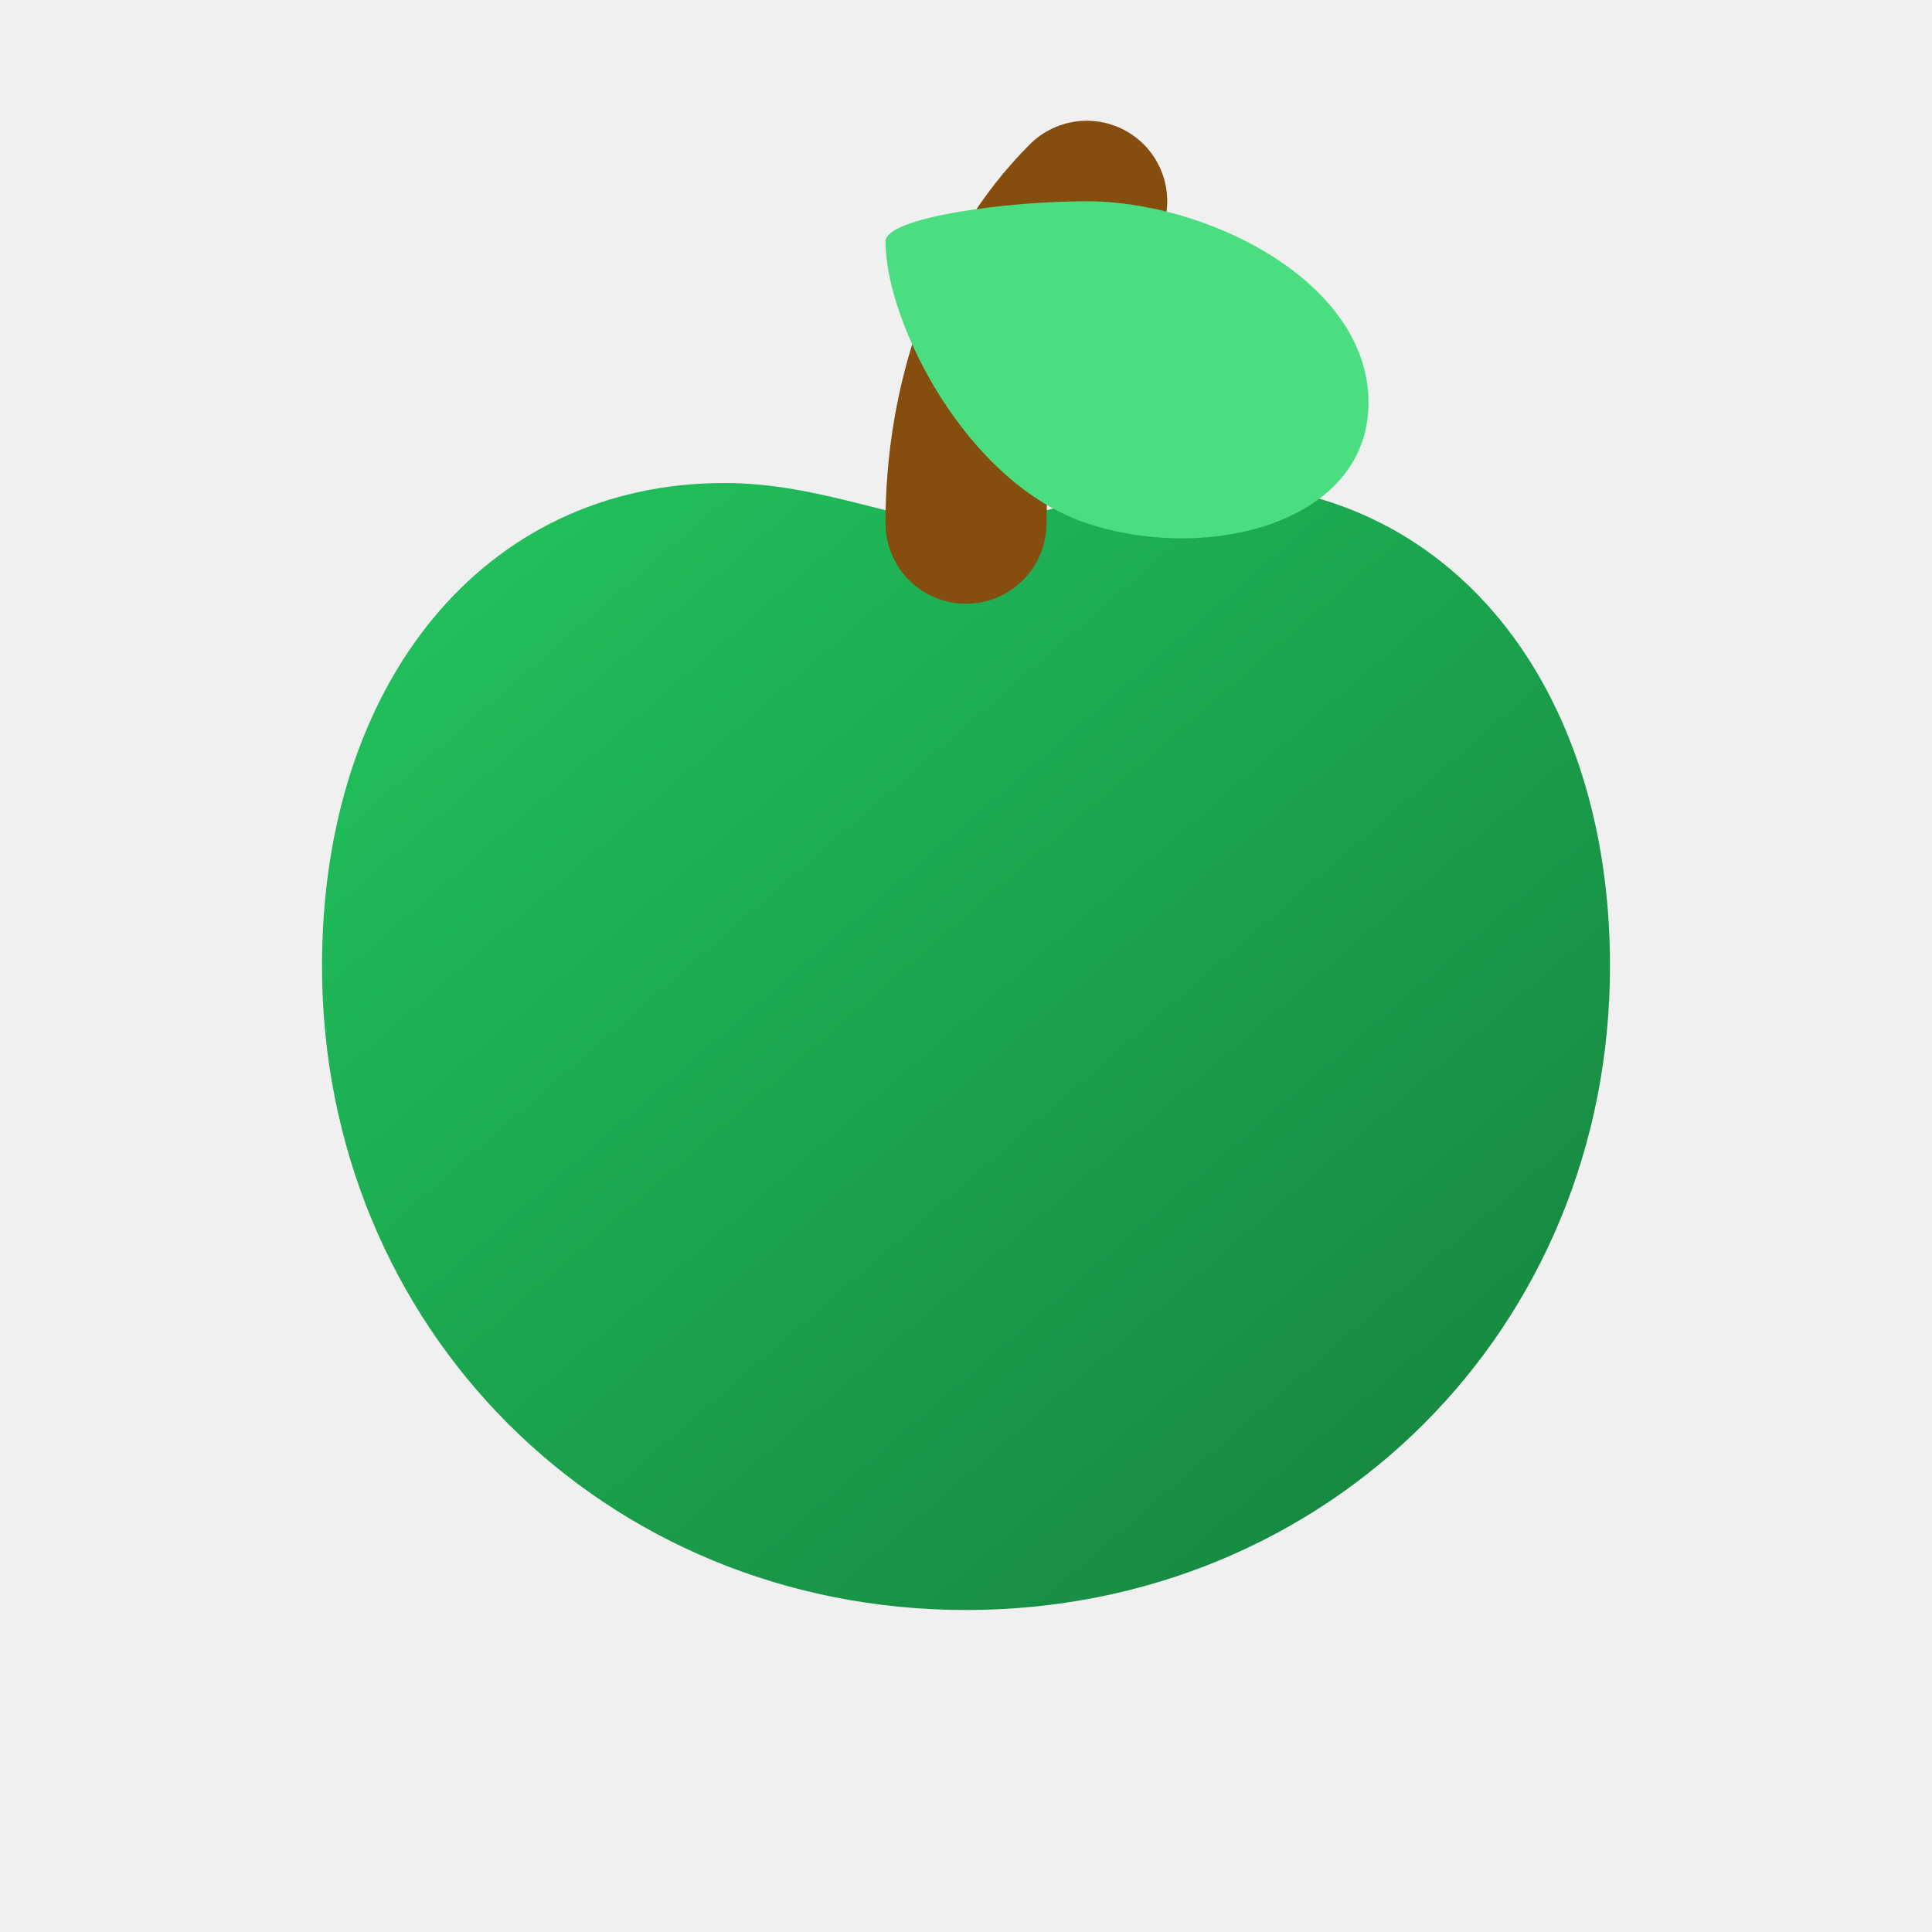
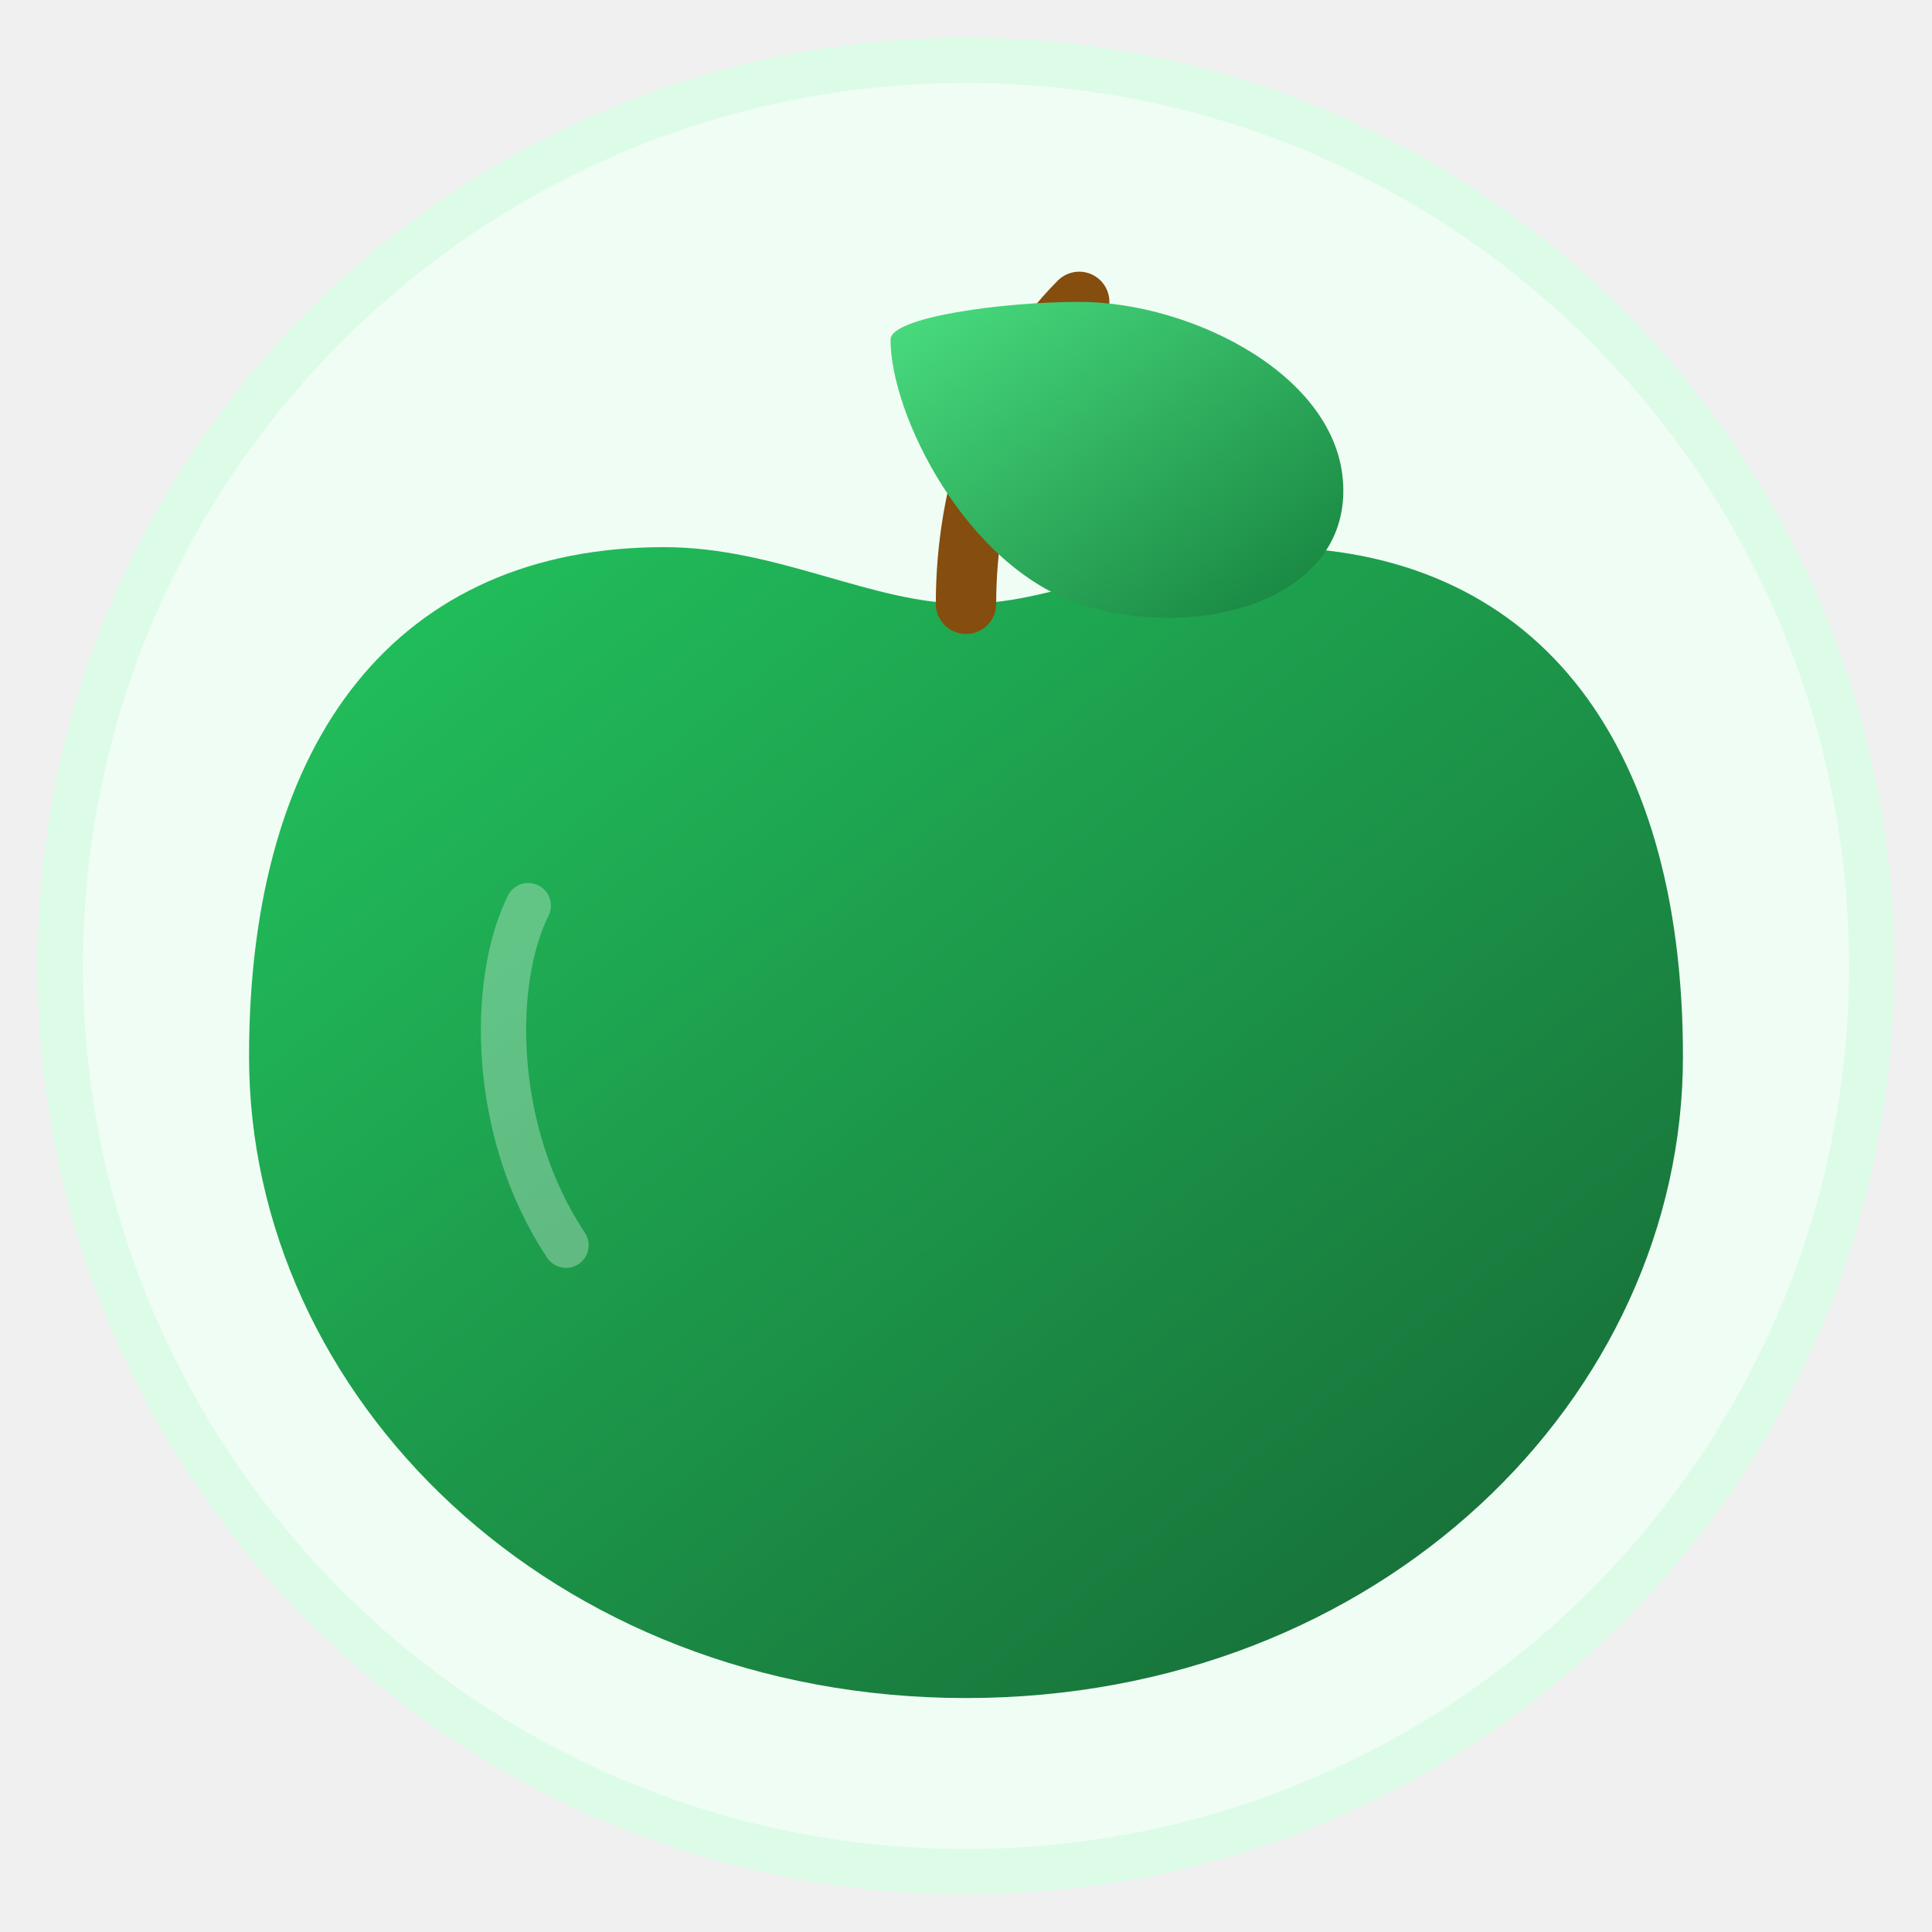
- <svg xmlns="http://www.w3.org/2000/svg" viewBox="0 0 24 24" width="32" height="32" fill="none">
+ <svg xmlns="http://www.w3.org/2000/svg" viewBox="0 0 512 512" width="64" height="64" fill="none">
  <defs>
-     <linearGradient id="greenGrad" x1="0%" y1="0%" x2="100%" y2="100%">
-       <stop offset="0%" stop-color="#22c55e" />
+     <linearGradient id="leafGrad" x1="0%" y1="0%" x2="100%" y2="100%">
+       <stop offset="0%" stop-color="#4ade80" />
      <stop offset="100%" stop-color="#15803d" />
    </linearGradient>
+     <linearGradient id="appleGrad" x1="0%" y1="0%" x2="100%" y2="100%">
+       <stop offset="0%" stop-color="#22c55e" />
+       <stop offset="100%" stop-color="#166534" />
+     </linearGradient>
  </defs>
-   <path d="M12 6.5c-0.8 0-1.8-0.5-3-0.5C6 6 4 8.5 4 12c0 4.5 3.5 8 8 8s8-3.5 8-8c0-3.5-2-6-5-6C13.8 6 12.8 6.5 12 6.5z" fill="url(#greenGrad)" />
-   <path d="M12 6.5c0-1.5 0.5-3 1.5-4" stroke="#854d0e" stroke-width="2" stroke-linecap="round" />
-   <path d="M13.5 2.5c1.5 0 3.5 1 3.5 2.5c0 1.5-2 2-3.5 1.5s-2.5-2.5-2.5-3.5C11 2.7 12.5 2.5 13.5 2.5z" fill="#4ade80" />
+   <circle cx="256" cy="256" r="240" fill="#f0fdf4" stroke="#dcfce7" stroke-width="12" />
+   <path d="M256 160c-25 0-50-15-80-15-70 0-110 50-110 135 0 90 80 170 190 170 s190-80 190-170c0-85-40-135-110-135-30 0-55 15-80 15z" fill="url(#appleGrad)" />
+   <path d="M256 160c0-30 10-60 30-80" stroke="#854d0e" stroke-width="16" stroke-linecap="round" />
+   <path d="M286 80c30 0 70 20 70 50 c0 30-40 40-70 30 c-30-10-50-50-50-70 C236 84 266 80 286 80z" fill="url(#leafGrad)" />
+   <path d="M140 240c-10 20-10 60 10 90" stroke="#ffffff" stroke-width="12" stroke-linecap="round" opacity="0.3" />
</svg>
